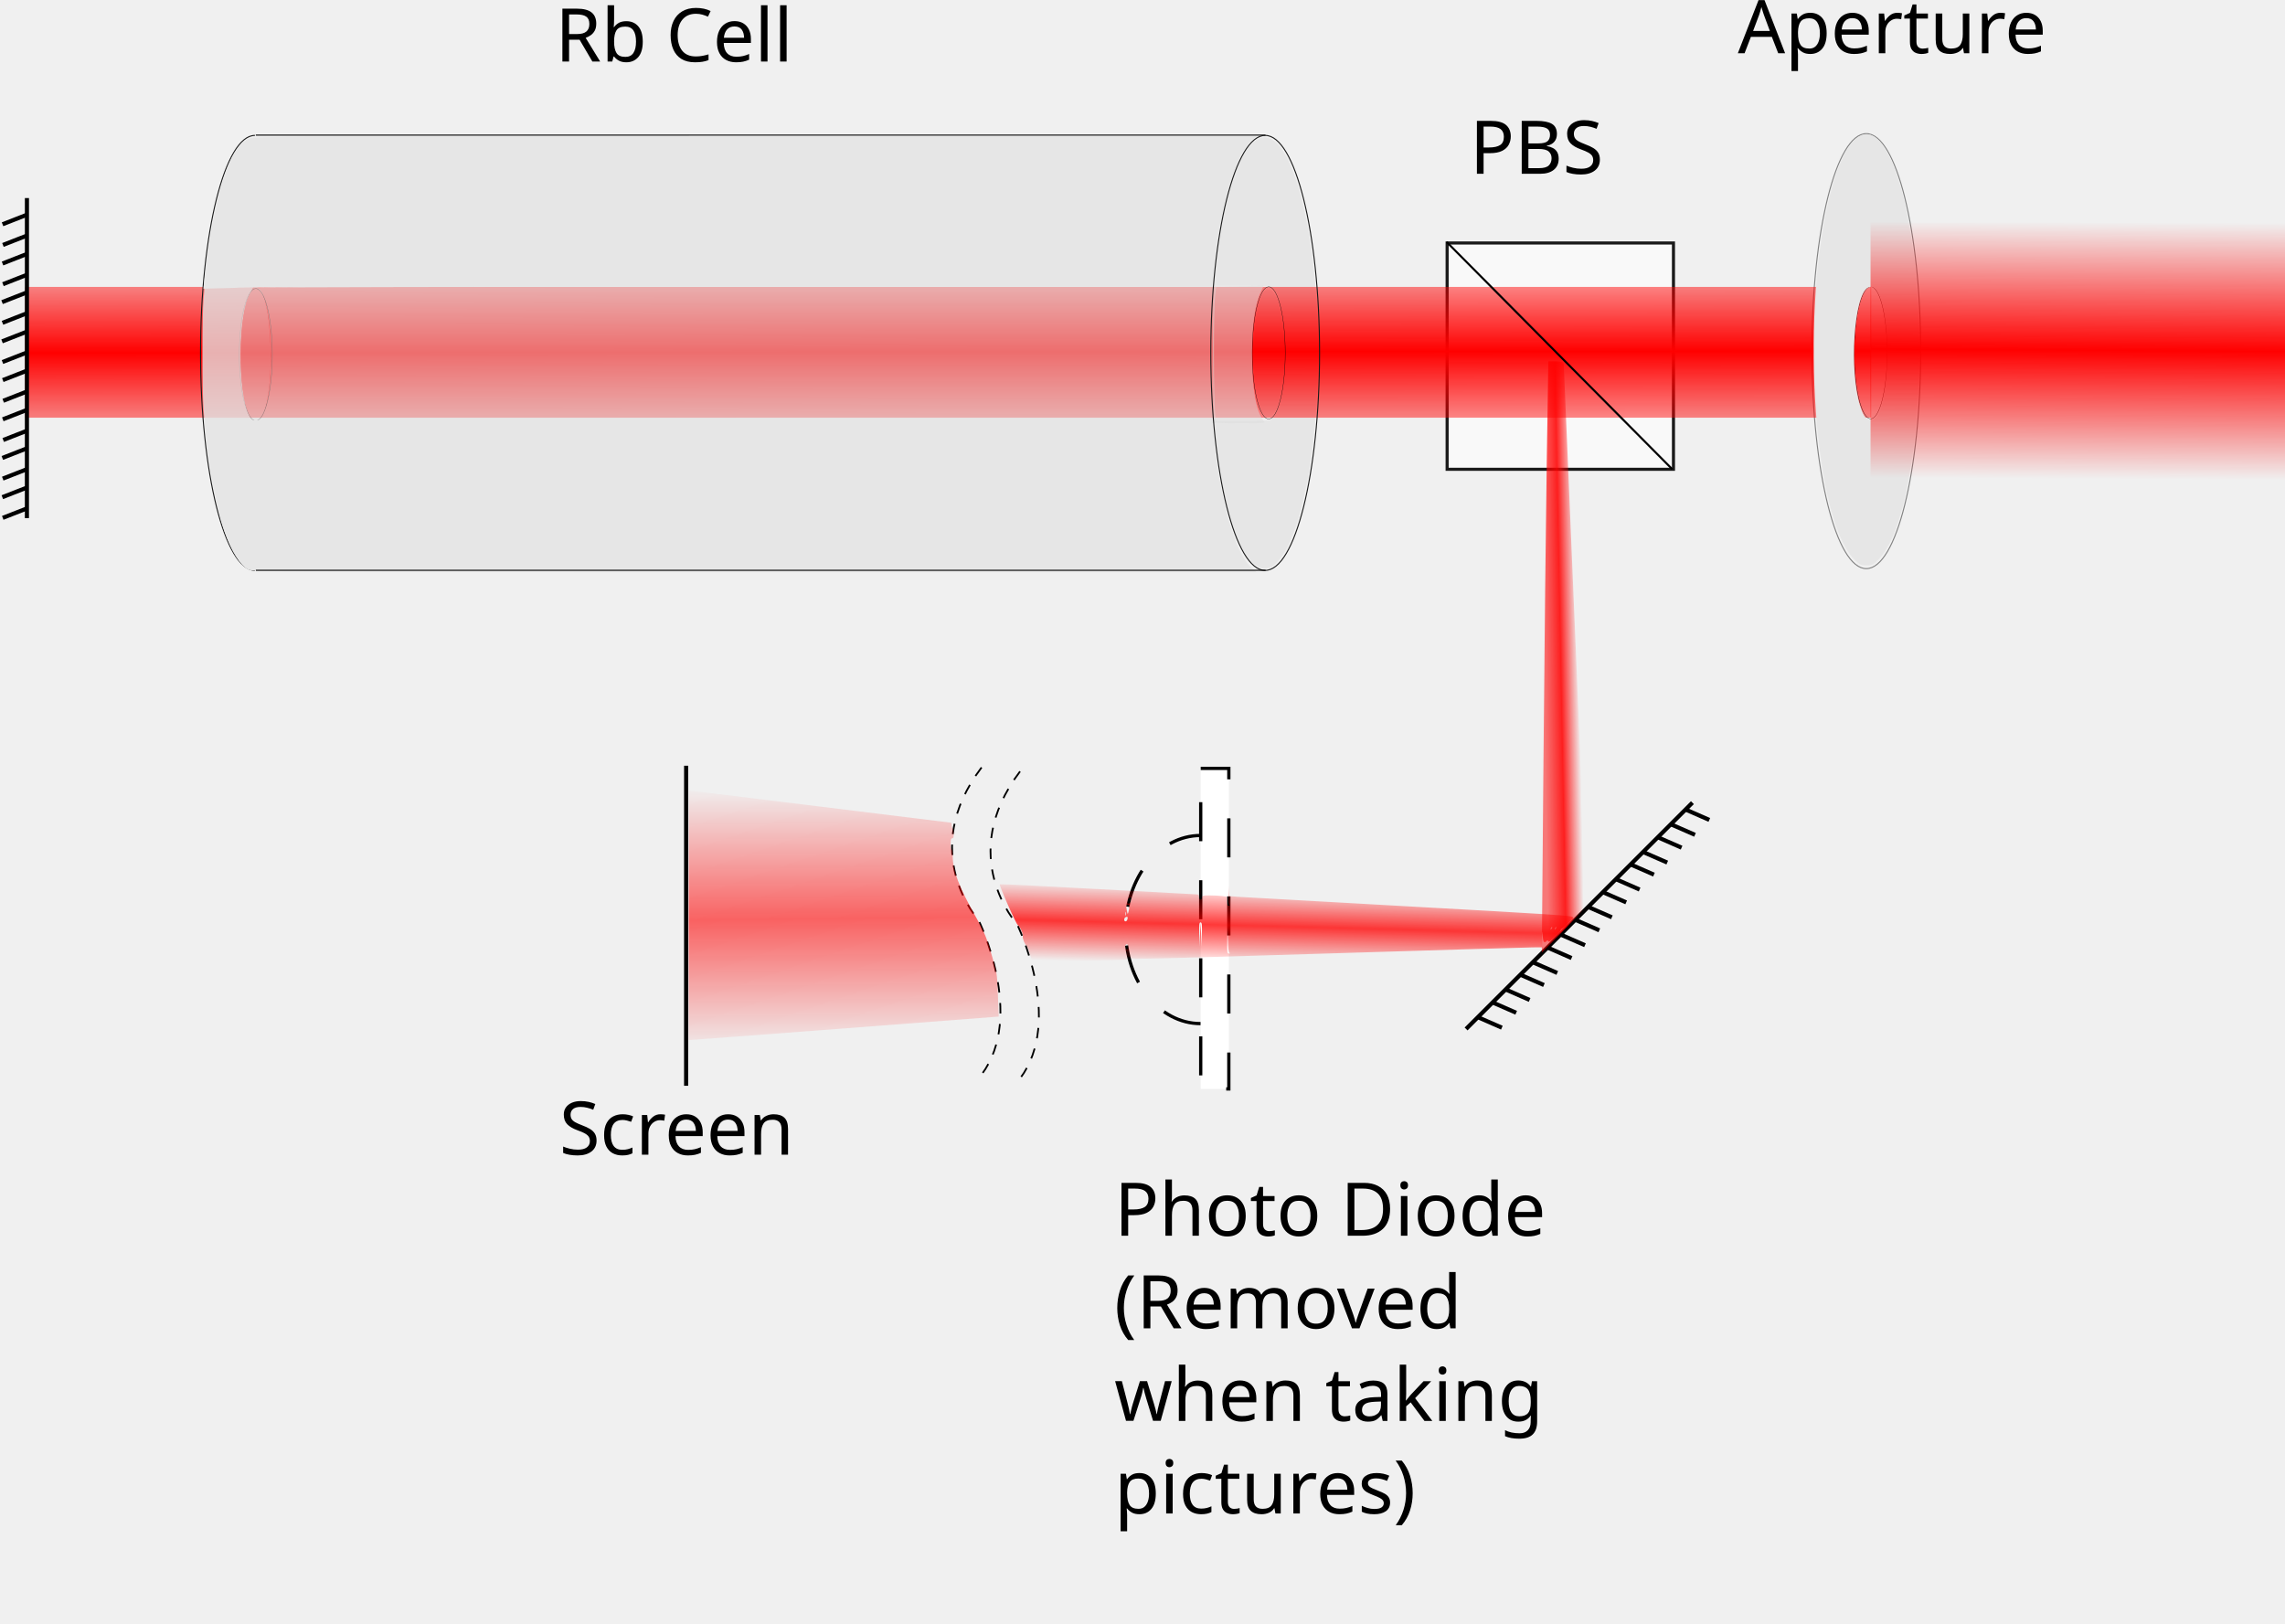
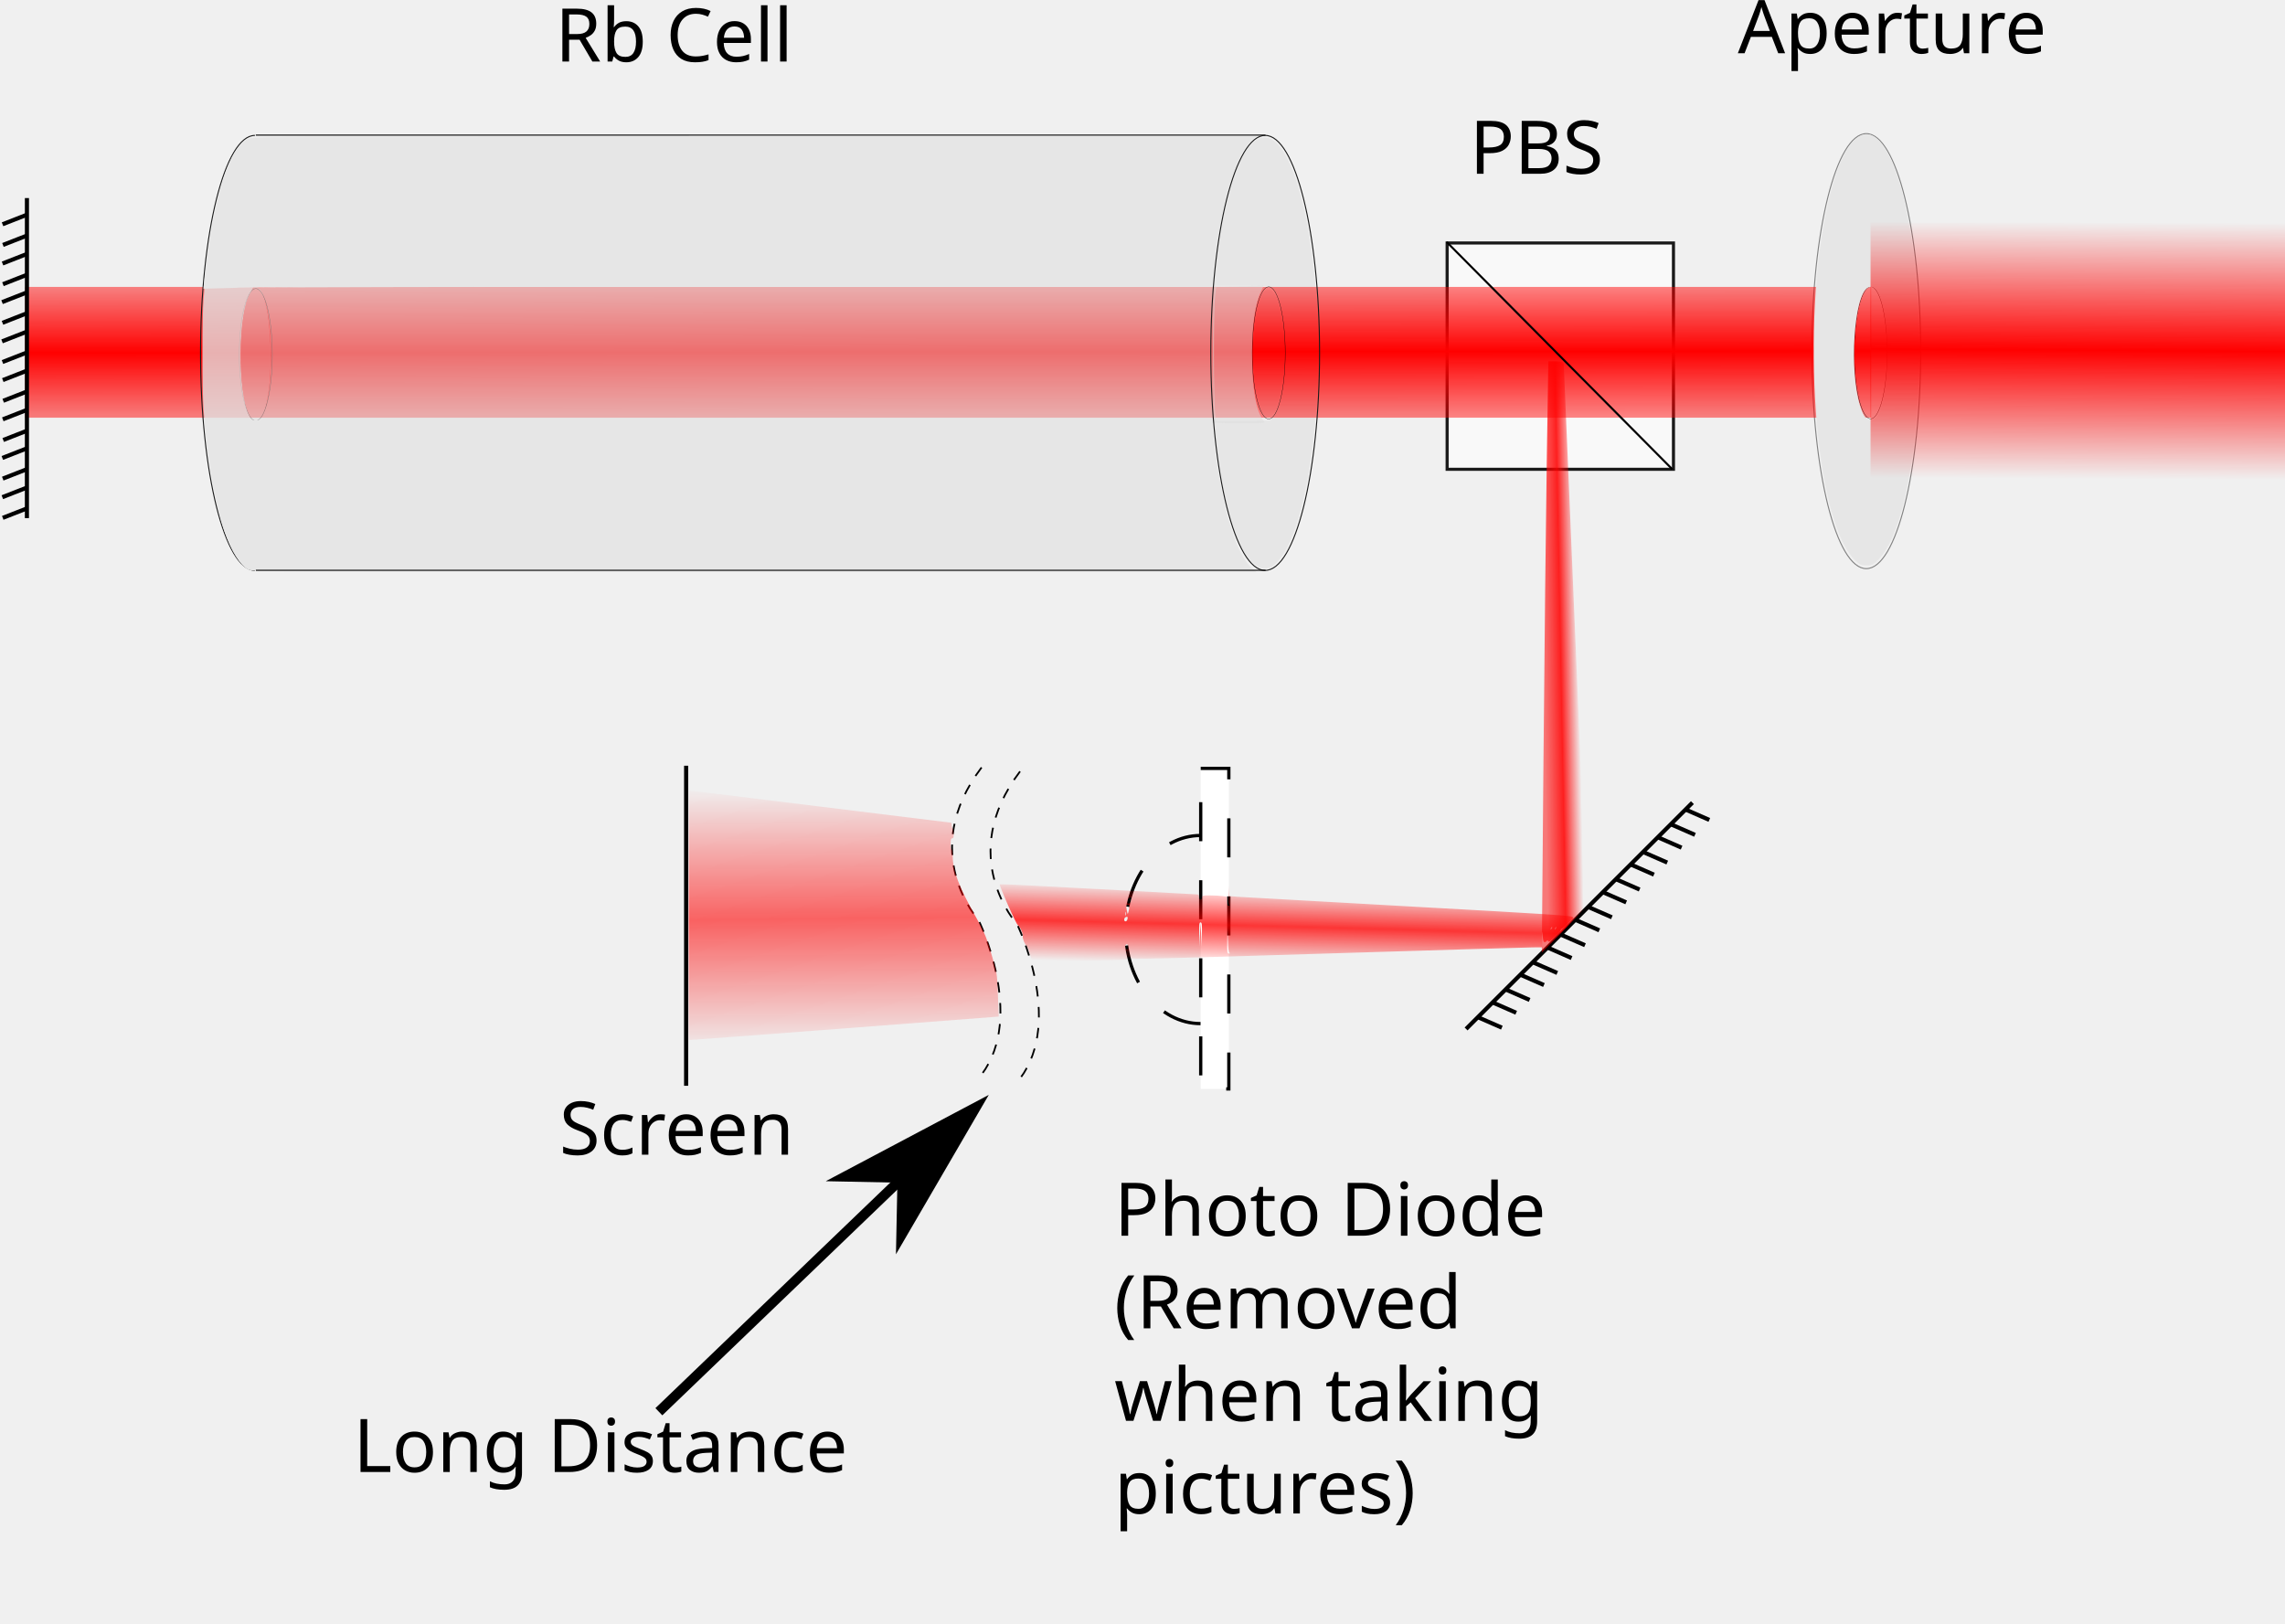
<svg xmlns="http://www.w3.org/2000/svg" xmlns:xlink="http://www.w3.org/1999/xlink" width="2221.073" height="1578.46" id="svg2" version="1.1">
  <defs id="defs4">
+     <marker orient="auto" refY="0.0" refX="0.0" id="Arrow1Lend" style="overflow:visible;">
+       <path id="path6371" d="M 0.0,0.0 L 5.0,-5.0 L -12.5,0.0 L 5.0,5.0 L 0.0,0.0 z " style="fill-rule:evenodd;stroke:#000000;stroke-width:1.0pt;" transform="scale(0.8) rotate(180) translate(12.5,0)" />
+     </marker>
    <linearGradient id="linearGradient6118">
      <stop style="stop-color:#ff0000;stop-opacity:0.498;" offset="0" id="stop6126" />
      <stop style="stop-color:#ff0000;stop-opacity:0.873;" offset="0.5" id="stop6122" />
      <stop id="stop6124" offset="1" style="stop-color:#ff0000;stop-opacity:0;" />
    </linearGradient>
    <linearGradient id="linearGradient6110">
      <stop style="stop-color:#ff0000;stop-opacity:0;" offset="0" id="stop6112" />
      <stop id="stop6114" offset="0.5" style="stop-color:#ff0000;stop-opacity:0.78;" />
      <stop style="stop-color:#ff0000;stop-opacity:0;" offset="1" id="stop6116" />
    </linearGradient>
    <linearGradient id="linearGradient6102">
      <stop style="stop-color:#ff0000;stop-opacity:0;" offset="0" id="stop6104" />
      <stop id="stop6106" offset="0.5" style="stop-color:#ff0000;stop-opacity:0.593;" />
      <stop style="stop-color:#ff0000;stop-opacity:0;" offset="1" id="stop6108" />
    </linearGradient>
    <linearGradient id="linearGradient5999">
      <stop style="stop-color:#ff0000;stop-opacity:0;" offset="0" id="stop6001" />
      <stop id="stop6003" offset="0.567" style="stop-color:#ff0000;stop-opacity:1;" />
      <stop style="stop-color:#ff0000;stop-opacity:0;" offset="1" id="stop6005" />
    </linearGradient>
    <linearGradient id="linearGradient5910">
      <stop id="stop5912" offset="0" style="stop-color:#ff0000;stop-opacity:0;" />
      <stop style="stop-color:#ff0000;stop-opacity:1;" offset="0.5" id="stop5914" />
      <stop id="stop5916" offset="1" style="stop-color:#ff0000;stop-opacity:0;" />
    </linearGradient>
    <linearGradient id="linearGradient5865">
      <stop style="stop-color:#ff0000;stop-opacity:0;" offset="0" id="stop5867" />
      <stop id="stop5871" offset="0.5" style="stop-color:#ff0000;stop-opacity:1;" />
      <stop style="stop-color:#ff0000;stop-opacity:0;" offset="1" id="stop5869" />
    </linearGradient>
    <linearGradient xlink:href="#linearGradient5865" id="linearGradient5845" x1="827.143" y1="483.076" x2="828.571" y2="233.076" gradientUnits="userSpaceOnUse" gradientTransform="translate(-4.714286,-0.7142857)" />
    <linearGradient xlink:href="#linearGradient5865-1" id="linearGradient5845-5" x1="827.143" y1="483.076" x2="828.571" y2="233.076" gradientUnits="userSpaceOnUse" />
    <linearGradient id="linearGradient5865-1">
      <stop style="stop-color:#ff0000;stop-opacity:0;" offset="0" id="stop5867-2" />
      <stop id="stop5871-5" offset="0.5" style="stop-color:#ff0000;stop-opacity:1;" />
      <stop style="stop-color:#ff0000;stop-opacity:0;" offset="1" id="stop5869-1" />
    </linearGradient>
    <linearGradient gradientTransform="matrix(4.453901,0,0,0.5085714,-3934.949,176.7432)" y2="120.717" x2="822.857" y1="595.436" x1="827.143" gradientUnits="userSpaceOnUse" id="linearGradient5889" xlink:href="#linearGradient5910" />
    <linearGradient xlink:href="#linearGradient6118" id="linearGradient6019" x1="288.124" y1="684.825" x2="320.598" y2="684.111" gradientUnits="userSpaceOnUse" gradientTransform="matrix(1.08796,-5.6455514e-4,-0.00246422,1.105044,-16.81085,-101.2264)" />
    <linearGradient xlink:href="#linearGradient5865-4" id="linearGradient6019-5" x1="288.124" y1="684.825" x2="320.598" y2="684.111" gradientUnits="userSpaceOnUse" gradientTransform="matrix(1.08796,-5.6455514e-4,-0.00246422,1.105044,-22.87177,-96.1756)" />
    <linearGradient id="linearGradient5865-4">
      <stop style="stop-color:#ff0000;stop-opacity:0;" offset="0" id="stop5867-7" />
      <stop id="stop5871-3" offset="0.5" style="stop-color:#ff0000;stop-opacity:1;" />
      <stop style="stop-color:#ff0000;stop-opacity:0;" offset="1" id="stop5869-5" />
    </linearGradient>
    <linearGradient xlink:href="#linearGradient6110" id="linearGradient6084" x1="29.091" y1="878.18" x2="27.084" y2="955.962" gradientUnits="userSpaceOnUse" />
    <linearGradient xlink:href="#linearGradient6102" id="linearGradient6096" x1="-367.198" y1="786.152" x2="-363.907" y2="1044.752" gradientUnits="userSpaceOnUse" gradientTransform="translate(0,-6)" />
  </defs>
  <g id="layer1" transform="translate(1204.358,-16.7236)">
    <path style="fill:none;stroke:#808080;stroke-width:1px;stroke-linecap:butt;stroke-linejoin:miter;stroke-opacity:1" id="path3004" d="m 668.571,358.076 c 0,116.769 -23.665,211.429 -52.857,211.429 -29.192,0 -52.857,-94.66 -52.857,-211.429 0,-116.769 23.665,-211.429 52.857,-211.429 29.192,0 52.857,94.66 52.857,211.429 z" transform="translate(-6,0)" />
    <rect style="fill:#f9f9f9;stroke:#1a1a1a;stroke-width:3;stroke-miterlimit:4;stroke-dasharray:none" id="rect3885" width="220" height="220" x="202.286" y="252.934" />
    <path style="fill:#e6e6e6;stroke:none" d="m 24.409,419.454 c -6.972,-8.864 -10.639,-33.76 -9.72,-66.008 1.006,-35.338 6.014,-55.255 13.892,-55.255 8.587,0 14.624,25.187 14.724,61.429 0.085,30.842 -3.855,52.775 -10.843,60.357 -3.759,4.079 -4.47,4.033 -8.053,-0.522 l 0,0 z" id="path5971" />
    <path style="fill:#e6e6e6;stroke:none" d="M 19.885,568.347 C 6.523,562.595 -5.34,538.195 -14.153,498.33 -18.314,479.508 -24.288,439.719 -24.288,430.827 l 0,-4.779 28.344,0 c 18.527,0 28.034,-0.495 27.449,-1.429 -0.493,-0.786 -0.263,-1.429 0.51,-1.429 2.626,0 7.534,-12.452 9.923,-25.177 3.012,-16.046 3.348,-58.089 0.586,-73.395 -2.548,-14.12 -5.559,-22.844 -9.244,-26.786 -2.912,-3.115 -3.851,-3.214 -30.287,-3.214 l -27.282,0 0,-5.725 c 0,-3.149 1.336,-15.109 2.97,-26.578 8.042,-56.468 20.281,-93.963 34.929,-107.008 25.919,-23.083 51.316,35.639 60.87,140.74 2.262,24.879 2.262,102.264 0,127.143 -5.453,59.989 -16.234,106.765 -29.906,129.761 -4.707,7.917 -12.382,15.953 -15.236,15.953 -0.671,0 -2.088,0.298 -3.149,0.662 -1.061,0.364 -3.899,-0.185 -6.304,-1.221 l 0,0 z" id="path5973" />
    <rect style="fill:url(#linearGradient5889);fill-opacity:1;stroke:none" id="rect4395-5" width="1794.286" height="127.143" x="-1179.893" y="295.642" />
    <path transform="matrix(0.3038822,0,0,0.3038822,426.8954,250.7906)" style="fill:none;stroke:#000000;stroke-width:1px;stroke-linecap:butt;stroke-linejoin:miter;stroke-opacity:1" id="path3004-1" d="m 668.571,358.076 c 0,116.769 -23.665,211.429 -52.857,211.429 -29.192,0 -52.857,-94.66 -52.857,-211.429 0,-116.769 23.665,-211.429 52.857,-211.429 29.192,0 52.857,94.66 52.857,211.429 z" />
    <path style="fill:#e6e6e6;stroke:none;stroke-width:0.1;stroke-miterlimit:4;stroke-dasharray:none" d="m 597.572,559.99 c -38.211,-39.88 -51.831,-227.897 -25.05,-345.799 8.668,-38.158 19.762,-60.554 32.667,-65.946 15.455,-6.458 31.148,18.184 41.997,65.946 26.782,117.902 13.162,305.92 -25.05,345.799 -5.365,5.599 -6.807,6.344 -12.282,6.344 -5.476,0 -6.918,-0.745 -12.282,-6.344 z m 22.613,-138.299 c 6.565,-10.106 10.213,-32.611 10.132,-62.5 -0.116,-42.626 -8.082,-68.719 -19.168,-62.785 -13.511,7.231 -18.244,80.698 -7.403,114.928 3.27,10.327 5.755,13.571 10.395,13.571 2.533,0 4.709,-1.157 6.045,-3.214 l 0,0 z" id="path5924" />
    <path transform="translate(-1572.286,1.714277)" style="fill:none;stroke:#1a1a1a;stroke-width:1px;stroke-linecap:butt;stroke-linejoin:miter;stroke-opacity:1" id="path3004-7-3" d="m 615.714,569.505 c -29.192,0 -52.857,-94.66 -52.857,-211.429 0,-116.769 23.665,-211.429 52.857,-211.429 0,0 0,0 10e-6,0" />
    <path style="fill:none;stroke:#000000;stroke-width:1px;stroke-linecap:butt;stroke-linejoin:miter;stroke-opacity:1" d="m -955.714,148.076 981.429,1e-5" id="path3847" />
    <path style="fill:none;stroke:none" d="m -956.016,359.727 0,-210 374.922,0 374.922,0 0.535,6.786 0.535,6.786 0.258,-6.786 0.258,-6.786 110.085,0 110.085,0 -5.734,6.8 c -10.969,13.009 -19.343,35.563 -26.382,71.057 -8.345,42.081 -11.206,75.814 -11.206,132.143 0,57.779 3.123,93.316 11.925,135.714 7.093,34.166 14.785,54.328 25.748,67.5 l 5.648,6.786 -110.07,0 -110.07,0 -0.387,-63.214 -0.387,-63.214 -0.342,63.214 -0.342,63.214 -375,0 -375,0 0,-210 z" id="path3875" />
    <path style="fill:none;stroke:none" d="m -956.016,359.727 0,-210 374.901,0 374.901,0 0.619,3.214 0.619,3.214 0.195,-3.214 0.195,-3.214 110.111,0 110.111,0 -5.216,6.071 c -16.934,19.711 -29.815,68.42 -35.795,135.357 -2.484,27.797 -2.859,103.13 -0.651,130.714 5.559,69.456 18.968,121.344 36.715,142.078 l 4.947,5.78 -110.071,0 -110.071,0 -0.441,-19.643 -0.441,-19.643 -0.313,19.643 -0.313,19.643 -375,0 -375,0 0,-210 z" id="path3877" />
    <path style="fill:none;stroke:none" d="m -956.016,359.727 0,-210 374.881,0 c 298.568,0 375.028,0.364 375.601,1.786 0.576,1.429 0.743,1.429 0.833,0 0.089,-1.412 23.155,-1.786 110.261,-1.786 l 110.148,0 -4.34,4.943 c -18.072,20.583 -32.229,75.525 -37.378,145.057 -1.86,25.124 -1.84,96.99 0.034,121.5 5.252,68.667 19.424,123.147 37.343,143.557 l 4.34,4.943 -110.07,0 -110.07,0 -0.535,-6.786 -0.535,-6.786 -0.258,6.786 -0.257,6.786 -375,0 -375,0 0,-210 z" id="path3879" />
    <path style="fill:none;stroke:none" d="m 17.366,566.811 c -35.252,-22.585 -54.397,-187.845 -36.186,-312.354 7.246,-49.543 18.562,-83.891 32.295,-98.03 8.511,-8.762 15.503,-8.815 23.89,-0.179 36.742,37.832 51.521,215.116 27.918,334.906 -5.005,25.401 -9.871,41.138 -17.451,56.429 -10.041,20.257 -19.521,26.24 -30.467,19.227 l 0,0 z" id="path3883" />
    <path style="fill:none;stroke:#000000;stroke-width:2;stroke-linecap:butt;stroke-linejoin:miter;stroke-opacity:1;stroke-miterlimit:4;stroke-dasharray:none" d="M 421.028,472.761 201.829,251.963" id="path3889" />
    <path style="fill:none;stroke:#000000;stroke-width:4;stroke-linecap:butt;stroke-linejoin:miter;stroke-miterlimit:4;stroke-opacity:1;stroke-dasharray:none" d="m 440.714,797.005 -220,220" id="path3889-5" />
    <path style="fill:none;stroke:#000000;stroke-width:4;stroke-linecap:butt;stroke-linejoin:miter;stroke-miterlimit:4;stroke-opacity:1;stroke-dasharray:none" d="m 434.286,803.791 22.857,10" id="path3909" />
    <path style="fill:none;stroke:#000000;stroke-width:4;stroke-linecap:butt;stroke-linejoin:miter;stroke-miterlimit:4;stroke-opacity:1;stroke-dasharray:none" d="m 420.357,818.291 22.857,10" id="path3909-92" />
    <path style="fill:none;stroke:#000000;stroke-width:4;stroke-linecap:butt;stroke-linejoin:miter;stroke-miterlimit:4;stroke-opacity:1;stroke-dasharray:none" d="m 407.321,830.755 22.857,10" id="path3909-9" />
    <path style="fill:none;stroke:#000000;stroke-width:4;stroke-linecap:butt;stroke-linejoin:miter;stroke-miterlimit:4;stroke-opacity:1;stroke-dasharray:none" d="m 393.393,845.255 22.857,10" id="path3909-92-5" />
    <path style="fill:none;stroke:#000000;stroke-width:4;stroke-linecap:butt;stroke-linejoin:miter;stroke-miterlimit:4;stroke-opacity:1;stroke-dasharray:none" d="m 380.446,856.987 22.857,10" id="path3909-4" />
    <path style="fill:none;stroke:#000000;stroke-width:4;stroke-linecap:butt;stroke-linejoin:miter;stroke-miterlimit:4;stroke-opacity:1;stroke-dasharray:none" d="m 366.518,871.487 22.857,10" id="path3909-92-8" />
    <path style="fill:none;stroke:#000000;stroke-width:4;stroke-linecap:butt;stroke-linejoin:miter;stroke-miterlimit:4;stroke-opacity:1;stroke-dasharray:none" d="m 353.482,883.951 22.857,10" id="path3909-9-0" />
    <path style="fill:none;stroke:#000000;stroke-width:4;stroke-linecap:butt;stroke-linejoin:miter;stroke-miterlimit:4;stroke-opacity:1;stroke-dasharray:none" d="m 339.554,898.451 22.857,10" id="path3909-92-5-1" />
    <path style="fill:none;stroke:#000000;stroke-width:4;stroke-linecap:butt;stroke-linejoin:miter;stroke-miterlimit:4;stroke-opacity:1;stroke-dasharray:none" d="m 327.366,911.103 22.857,10" id="path3909-1" />
    <path style="fill:none;stroke:#000000;stroke-width:4;stroke-linecap:butt;stroke-linejoin:miter;stroke-miterlimit:4;stroke-opacity:1;stroke-dasharray:none" d="m 313.437,925.603 22.857,10" id="path3909-92-0" />
    <path style="fill:none;stroke:#000000;stroke-width:4;stroke-linecap:butt;stroke-linejoin:miter;stroke-miterlimit:4;stroke-opacity:1;stroke-dasharray:none" d="m 300.402,938.068 22.857,10" id="path3909-9-2" />
    <path style="fill:none;stroke:#000000;stroke-width:4;stroke-linecap:butt;stroke-linejoin:miter;stroke-miterlimit:4;stroke-opacity:1;stroke-dasharray:none" d="m 286.473,952.567 22.857,10" id="path3909-92-5-4" />
    <path style="fill:none;stroke:#000000;stroke-width:4;stroke-linecap:butt;stroke-linejoin:miter;stroke-miterlimit:4;stroke-opacity:1;stroke-dasharray:none" d="m 273.527,964.3 22.857,10" id="path3909-4-9" />
    <path style="fill:none;stroke:#000000;stroke-width:4;stroke-linecap:butt;stroke-linejoin:miter;stroke-miterlimit:4;stroke-opacity:1;stroke-dasharray:none" d="m 259.598,978.8 22.857,10" id="path3909-92-8-5" />
    <path style="fill:none;stroke:#000000;stroke-width:4;stroke-linecap:butt;stroke-linejoin:miter;stroke-miterlimit:4;stroke-opacity:1;stroke-dasharray:none" d="m 246.562,991.264 22.857,10" id="path3909-9-0-9" />
    <path style="fill:none;stroke:#000000;stroke-width:4;stroke-linecap:butt;stroke-linejoin:miter;stroke-miterlimit:4;stroke-opacity:1;stroke-dasharray:none" d="m 232.634,1005.764 22.857,10" id="path3909-92-5-1-7" />
    <rect style="fill:#ffffff;stroke:#000000;stroke-width:3.162;stroke-miterlimit:4;stroke-dasharray:37.944,37.944;stroke-dashoffset:0" id="rect4105" width="27.33" height="311.616" x="-37.237" y="763.697" />
    <path style="fill:none;stroke:#000000;stroke-width:3.162;stroke-miterlimit:4;stroke-dasharray:37.944,37.944;stroke-dashoffset:0" id="path4287" d="m -31.429,1013.791 c -40.238,0 -72.857,-40.934 -72.857,-91.429 0,-50.495 32.619,-91.429 72.857,-91.429 1e-6,0 3e-6,0 4e-6,0" transform="translate(-6,-2)" />
    <path style="fill:none;stroke:#000000;stroke-width:4;stroke-linecap:butt;stroke-linejoin:miter;stroke-miterlimit:4;stroke-opacity:1;stroke-dasharray:none" d="m -1178.2,520.403 0.018,-311.127" id="path3889-5-8" />
    <path style="fill:none;stroke:#000000;stroke-width:4;stroke-linecap:butt;stroke-linejoin:miter;stroke-miterlimit:4;stroke-opacity:1;stroke-dasharray:none" d="m -1178.452,511.059 -23.234,9.09" id="path3909-8" />
    <path style="fill:none;stroke:#000000;stroke-width:4;stroke-linecap:butt;stroke-linejoin:miter;stroke-miterlimit:4;stroke-opacity:1;stroke-dasharray:none" d="m -1178.855,490.957 -23.234,9.09" id="path3909-92-2" />
    <path style="fill:none;stroke:#000000;stroke-width:4;stroke-linecap:butt;stroke-linejoin:miter;stroke-miterlimit:4;stroke-opacity:1;stroke-dasharray:none" d="m -1178.45,472.926 -23.234,9.09" id="path3909-9-8" />
    <path style="fill:none;stroke:#000000;stroke-width:4;stroke-linecap:butt;stroke-linejoin:miter;stroke-miterlimit:4;stroke-opacity:1;stroke-dasharray:none" d="m -1178.853,452.824 -23.234,9.09" id="path3909-92-5-47" />
    <path style="fill:none;stroke:#000000;stroke-width:4;stroke-linecap:butt;stroke-linejoin:miter;stroke-miterlimit:4;stroke-opacity:1;stroke-dasharray:none" d="m -1177.993,435.374 -23.234,9.09" id="path3909-4-8" />
    <path style="fill:none;stroke:#000000;stroke-width:4;stroke-linecap:butt;stroke-linejoin:miter;stroke-miterlimit:4;stroke-opacity:1;stroke-dasharray:none" d="m -1178.396,415.272 -23.234,9.09" id="path3909-92-8-0" />
    <path style="fill:none;stroke:#000000;stroke-width:4;stroke-linecap:butt;stroke-linejoin:miter;stroke-miterlimit:4;stroke-opacity:1;stroke-dasharray:none" d="m -1177.991,397.241 -23.234,9.09" id="path3909-9-0-5" />
    <path style="fill:none;stroke:#000000;stroke-width:4;stroke-linecap:butt;stroke-linejoin:miter;stroke-miterlimit:4;stroke-opacity:1;stroke-dasharray:none" d="m -1178.394,377.138 -23.234,9.09" id="path3909-92-5-1-1" />
    <path style="fill:none;stroke:#000000;stroke-width:4;stroke-linecap:butt;stroke-linejoin:miter;stroke-miterlimit:4;stroke-opacity:1;stroke-dasharray:none" d="m -1178.721,359.574 -23.234,9.09" id="path3909-1-1" />
    <path style="fill:none;stroke:#000000;stroke-width:4;stroke-linecap:butt;stroke-linejoin:miter;stroke-miterlimit:4;stroke-opacity:1;stroke-dasharray:none" d="m -1179.124,339.472 -23.234,9.09" id="path3909-92-0-6" />
    <path style="fill:none;stroke:#000000;stroke-width:4;stroke-linecap:butt;stroke-linejoin:miter;stroke-miterlimit:4;stroke-opacity:1;stroke-dasharray:none" d="m -1178.719,321.441 -23.234,9.09" id="path3909-9-2-9" />
    <path style="fill:none;stroke:#000000;stroke-width:4;stroke-linecap:butt;stroke-linejoin:miter;stroke-miterlimit:4;stroke-opacity:1;stroke-dasharray:none" d="m -1179.122,301.339 -23.234,9.09" id="path3909-92-5-4-0" />
    <path style="fill:none;stroke:#000000;stroke-width:4;stroke-linecap:butt;stroke-linejoin:miter;stroke-miterlimit:4;stroke-opacity:1;stroke-dasharray:none" d="m -1178.262,283.889 -23.234,9.09" id="path3909-4-9-3" />
    <path style="fill:none;stroke:#000000;stroke-width:4;stroke-linecap:butt;stroke-linejoin:miter;stroke-miterlimit:4;stroke-opacity:1;stroke-dasharray:none" d="m -1178.665,263.787 -23.234,9.09" id="path3909-92-8-5-0" />
    <path style="fill:none;stroke:#000000;stroke-width:4;stroke-linecap:butt;stroke-linejoin:miter;stroke-miterlimit:4;stroke-opacity:1;stroke-dasharray:none" d="m -1178.26,245.755 -23.234,9.09" id="path3909-9-0-9-2" />
    <path style="fill:none;stroke:#000000;stroke-width:4;stroke-linecap:butt;stroke-linejoin:miter;stroke-miterlimit:4;stroke-opacity:1;stroke-dasharray:none" d="m -1178.663,225.653 -23.234,9.09" id="path3909-92-5-1-7-4" />
    <path style="fill:none;stroke:#000000;stroke-width:1.7;stroke-linecap:butt;stroke-linejoin:miter;stroke-miterlimit:4;stroke-opacity:1;stroke-dasharray:10.2, 10.2;stroke-dashoffset:0" d="m -212.857,766.648 c -62.857,82.857 -2.857,148.571 -2.857,148.571 0,0 45.714,92.857 2.857,150" id="path4357" />
    <path style="fill:none;stroke:#000000;stroke-width:1.7;stroke-linecap:butt;stroke-linejoin:miter;stroke-miterlimit:4;stroke-opacity:1;stroke-dasharray:10.2, 10.2;stroke-dashoffset:0" d="m -250.247,762.791 c -62.857,82.857 -2.857,148.571 -2.857,148.571 0,0 45.714,92.857 2.857,150" id="path4357-8" />
    <path style="fill:none;stroke:#000000;stroke-width:4;stroke-linecap:butt;stroke-linejoin:miter;stroke-miterlimit:4;stroke-opacity:1;stroke-dasharray:none" d="m -537.438,1072.211 0.018,-311.127" id="path3889-5-8-8" />
    <rect style="fill:url(#linearGradient5845);fill-opacity:1;stroke:none" id="rect4395" width="402.857" height="250" x="613.857" y="233.076" />
    <path transform="matrix(0.3038822,0,0,0.3038822,-158.2475,250.9777)" style="fill:none;stroke:#000000;stroke-width:1px;stroke-linecap:butt;stroke-linejoin:miter;stroke-opacity:1" id="path3004-1-6" d="m 668.571,358.076 c 0,116.769 -23.665,211.429 -52.857,211.429 -29.192,0 -52.857,-94.66 -52.857,-211.429 0,-116.769 23.665,-211.429 52.857,-211.429 29.192,0 52.857,94.66 52.857,211.429 z" />
    <path transform="matrix(0.3038822,0,0,0.3038822,-1142.819,252.692)" style="fill:none;stroke:#000000;stroke-width:1px;stroke-linecap:butt;stroke-linejoin:miter;stroke-opacity:1" id="path3004-1-4" d="m 668.571,358.076 c 0,116.769 -23.665,211.429 -52.857,211.429 -29.192,0 -52.857,-94.66 -52.857,-211.429 0,-116.769 23.665,-211.429 52.857,-211.429 29.192,0 52.857,94.66 52.857,211.429 z" />
    <path style="fill:#dcdcdc;fill-opacity:0.502;stroke:none" d="m -949.187,420.925 c 5.461,-11.342 8.088,-30.397 8.087,-58.666 -10e-4,-34.572 -4.755,-59.489 -12.4,-64.992 -2.663,-1.917 52.268,-2.175 464.162,-2.175 l 467.182,0 -1.142,9.226 c -1.469,11.87 -1.454,102.297 0.019,114.405 l 1.123,9.226 -465.207,0 -465.207,0 3.383,-7.025 z" id="path5963" />
    <path style="fill:#e1e1e1;fill-opacity:0.784;stroke:none" d="m -1006.498,414.025 c -1.454,-18.457 -1.444,-91.308 0.015,-106.537 l 1.106,-11.548 23.711,0 23.711,0 -3.04,5.142 c -12.093,20.455 -12.62,96.609 -0.832,120.379 l 3.516,7.091 -23.521,0 -23.521,0 -1.145,-14.528 z" id="path5965" />
    <path style="fill:#dcdcdc;fill-opacity:0.502;stroke:none" d="m -959.012,426.208 c -12.082,-14.108 -15.434,-80.256 -5.863,-115.693 3.793,-14.044 9.478,-18.448 14.13,-10.945 11.387,18.366 13.093,92.429 2.732,118.634 -2.147,5.431 -5.941,10.701 -7.704,10.701 -0.542,0 -2.025,-1.214 -3.296,-2.697 z" id="path5967" />
    <path style="fill:#dcdcdc;fill-opacity:0.502;stroke:none" d="m -23.627,425.594 c -1.547,-3.745 -2.445,-99.412 -1.09,-116.131 l 1.143,-14.099 23.766,-0.406 23.766,-0.406 -2.779,5.836 c -5.468,11.481 -8.381,31.656 -8.491,58.792 -0.138,34.04 3.894,58.022 11.157,66.359 2.209,2.536 1.25,2.651 -22.044,2.651 -21.833,0 -24.465,-0.269 -25.427,-2.597 z" id="path5969" />
    <path style="fill:#e6e6e6;stroke:none" d="m -1005.728,289.604 c 9.308,-83.879 23.98,-130.341 43.654,-138.246 5.227,-2.1 48.944,-2.305 492.525,-2.305 l 486.789,0 -4.869,4.293 c -16.236,14.314 -30.959,66.32 -37.493,132.437 l -0.958,9.69 -454.794,0.003 c -250.137,9.7e-4 -470.751,0.429 -490.255,0.95 l -35.462,0.947 0.862,-7.768 0,2.4e-4 z" id="path5975" />
    <path style="fill:#e6e6e6;stroke:none" d="m -963.004,570.497 c -7.923,-4 -16.343,-17.585 -23.416,-37.781 -6.955,-19.858 -15.007,-62.847 -18.71,-99.886 l -0.768,-7.686 489.792,0 489.792,0 0.946,9.15 c 7.285,70.489 21.399,120.589 38.004,134.907 l 4.407,3.8 -487.61,-0.033 c -451.976,-0.031 -487.962,-0.211 -492.438,-2.471 z" id="path5977" />
    <path transform="translate(-590.2857,1.714277)" style="fill:none;stroke:#1a1a1a;stroke-width:1px;stroke-linecap:butt;stroke-linejoin:miter;stroke-opacity:1" id="path3004-7" d="m 668.571,358.076 c 0,116.769 -23.665,211.429 -52.857,211.429 -29.192,0 -52.857,-94.66 -52.857,-211.429 0,-116.769 23.665,-211.429 52.857,-211.429 29.192,0 52.857,94.66 52.857,211.429 z" />
    <path style="fill:none;stroke:#000000;stroke-width:1px;stroke-linecap:butt;stroke-linejoin:miter;stroke-opacity:1" d="m -955.628,571.123 981.429,10e-6" id="path3847-2" />
    <path style="fill:url(#linearGradient6019);fill-opacity:1;stroke:none" d="m 295.972,751.929 c 0.904,-104.985 2.331,-234.332 3.17,-287.439 l 1.525,-96.557 7.434,-0.004 c 4.416,-0.002 7.482,1.129 7.552,2.787 0.065,1.535 5.101,120.833 11.192,265.106 l 11.074,262.316 -21.795,22.337 -21.795,22.337 1.644,-190.882 0,0 z" id="path5989" />
    <path style="fill:url(#linearGradient6084);fill-opacity:1;stroke:none" d="m -201.449,949.801 c -0.537,-1.399 -1.768,-5.157 -2.735,-8.352 -0.967,-3.195 -2.124,-5.808 -2.571,-5.808 -1.189,0 -4.019,-7.245 -3.43,-8.78 0.684,-1.783 -2.929,-9.989 -4.697,-10.667 -1.626,-0.624 -18.556,-38.889 -17.62,-39.825 0.338,-0.338 43.014,1.734 94.835,4.604 51.822,2.87 95.244,5.207 96.495,5.194 1.757,-0.018 2.273,0.549 2.273,2.502 0,1.571 0.572,2.525 1.515,2.525 0.842,0 1.515,-0.898 1.515,-2.02 0,-1.837 0.673,-2.02 7.435,-2.02 4.089,0 9.544,0.289 12.122,0.642 l 4.687,0.642 0,4.408 c 0,3.555 0.342,4.393 1.768,4.329 1.056,-0.048 1.259,-0.285 0.505,-0.589 -0.922,-0.372 -1.209,-3.555 -1.062,-11.79 0.15,-8.447 0.288,-9.475 0.547,-4.092 l 0.346,7.188 8.292,0.621 c 4.561,0.342 79.422,4.548 166.359,9.349 138.395,7.642 158.218,8.933 159.281,10.374 0.855,1.158 0.887,1.762 0.109,2.038 -0.608,0.216 -3.088,2.375 -5.512,4.798 -2.423,2.423 -4.849,4.406 -5.39,4.406 -0.541,0 -0.984,0.581 -0.984,1.291 0,0.71 -0.795,2.051 -1.768,2.98 -0.972,0.929 -2.285,2.217 -2.918,2.862 -4.987,5.088 -6.67,6.229 -7.412,5.029 -0.555,-0.898 -0.983,-0.941 -1.473,-0.148 -0.38,0.615 -1.324,1.118 -2.098,1.118 -1.015,0 -1.507,-1.761 -1.766,-6.313 -0.309,-5.442 -0.386,-5.094 -0.553,2.525 l -0.195,8.839 -8.839,0.043 c -4.861,0.024 -94.525,2.695 -199.253,5.936 -172.533,5.339 -190.532,5.744 -191.676,4.309 -1.047,-1.312 -1.275,-1.334 -1.334,-0.128 -0.043,0.893 -0.406,0.675 -0.939,-0.565 -0.828,-1.928 -0.871,-1.916 -0.939,0.253 -0.063,2.028 -0.587,2.273 -4.869,2.27 -4.359,-0.003 -62.166,1.665 -79.776,2.301 -6.975,0.252 -7.341,0.151 -8.275,-2.28 l 0,0 z m 92.508,-8.352 c -0.28,-0.694 -0.51,-0.126 -0.51,1.263 0,1.389 0.229,1.957 0.51,1.263 0.28,-0.694 0.28,-1.831 0,-2.525 z m 2.02,0 c -0.28,-0.694 -0.51,-0.126 -0.51,1.263 0,1.389 0.229,1.957 0.51,1.263 0.28,-0.694 0.28,-1.831 0,-2.525 z m 97.603,1.462 c -0.813,-0.517 -1.337,-4.69 -1.552,-12.359 l -0.324,-11.579 -0.216,12.374 c -0.195,11.199 -0.048,12.373 1.552,12.359 1.22,-0.011 1.387,-0.257 0.54,-0.796 l 0,0 z m -98.272,-5.755 c 0,-1.571 -0.572,-2.525 -1.515,-2.525 -0.943,0 -1.515,0.954 -1.515,2.525 0,1.571 0.572,2.525 1.515,2.525 0.943,0 1.515,-0.954 1.515,-2.525 z m 70.781,-11.617 0.508,11.617 0.216,-11.869 c 0.181,-9.973 -0.026,-11.869 -1.299,-11.869 -1.272,0 -1.483,1.903 -1.314,11.869 l 0.201,11.869 0.589,-11.617 0.589,-11.617 0.508,11.617 0,0 z m 341.167,-7.603 c -0.311,-0.311 -0.876,0.25 -1.255,1.246 -0.548,1.44 -0.432,1.556 0.565,0.565 0.69,-0.685 1.001,-1.5 0.69,-1.811 z m 4.041,0 c -0.311,-0.311 -0.876,0.25 -1.255,1.246 -0.548,1.44 -0.432,1.556 0.565,0.565 0.69,-0.685 1.001,-1.5 0.69,-1.811 z m -416.777,-7.916 c 0.367,-1.921 0.095,-2.293 -1.397,-1.902 -2.145,0.561 -2.542,4.29 -0.456,4.29 0.769,0 1.603,-1.074 1.854,-2.387 z m -1.541,-6.432 c -0.256,-0.983 -0.483,-0.423 -0.503,1.243 -0.021,1.667 0.189,2.471 0.466,1.787 0.277,-0.684 0.294,-2.048 0.037,-3.03 l 5e-5,0 z m 3.24,-5.07 c 0.062,-1.392 -0.487,-2.273 -1.415,-2.273 -1.687,0 -1.842,1.178 -0.818,6.187 0.673,3.291 0.722,3.322 1.415,0.884 0.395,-1.389 0.763,-3.548 0.818,-4.798 z m 1.484,-5.556 c 0.888,-3.312 0.791,-3.788 -0.77,-3.788 -1.445,0 -2.633,2.09 -2.633,4.628 0,2.316 2.739,1.64 3.404,-0.84 z m 67.685,-13.385 c 0.002,-6.111 0.169,-8.481 0.37,-5.266 0.201,3.215 0.199,8.215 -0.004,11.112 -0.203,2.897 -0.368,0.266 -0.366,-5.845 z" id="path6068" />
    <path style="fill:url(#linearGradient6096);fill-opacity:1;stroke:none" d="m -534.884,906.407 c 0,-66.67 0.245,-121.218 0.545,-121.218 0.3,0 57.594,7.046 127.32,15.657 69.726,8.612 126.983,15.657 127.239,15.657 0.255,0 0.464,1.11 0.464,2.466 0,1.356 0.455,2.747 1.01,3.09 0.556,0.343 1.01,2.643 1.01,5.11 0,3.314 -0.396,4.486 -1.515,4.486 -1.163,0 -1.515,1.291 -1.515,5.556 0,3.056 0.455,5.556 1.01,5.556 0.556,0 1.011,2.61 1.011,5.808 0.003,14.465 5.975,30.238 22.664,59.856 8.839,15.687 11.345,22.052 17.297,43.937 3.233,11.885 3.247,12.004 4.091,34.892 l 0.654,17.719 -148.37,11.351 c -81.604,6.243 -149.393,11.338 -150.643,11.323 l -2.273,-0.029 0,-121.218 z" id="path6088" />
    <flowRoot xml:space="preserve" id="flowRoot6128" style="font-size:72px;font-style:normal;font-weight:normal;line-height:125%;letter-spacing:0px;word-spacing:0px;fill:#000000;fill-opacity:1;stroke:none;font-family:Sans">
      <flowRegion id="flowRegion6130">
        <rect id="rect6132" width="234.355" height="149.503" x="191.929" y="56.352" style="font-size:72px" />
      </flowRegion>
      <flowPara id="flowPara6134" />
    </flowRoot>
    <text xml:space="preserve" style="font-size:72px;font-style:normal;font-weight:normal;line-height:125%;letter-spacing:0px;word-spacing:0px;fill:#000000;fill-opacity:1;stroke:none;font-family:Sans" x="224.254" y="185.651" id="text6136">
      <tspan id="tspan6138" x="224.254" y="185.651" style="font-style:normal;font-variant:normal;font-weight:normal;font-stretch:normal;font-family:Droid Sans Fallback;-inkscape-font-specification:Droid Sans Fallback">PBS</tspan>
    </text>
    <flowRoot xml:space="preserve" id="flowRoot6140" style="font-size:72px;font-style:normal;font-weight:normal;line-height:125%;letter-spacing:0px;word-spacing:0px;fill:#000000;fill-opacity:1;stroke:none;font-family:Sans">
      <flowRegion id="flowRegion6142">
        <rect id="rect6144" width="327.289" height="177.787" x="-105.056" y="1129.134" />
      </flowRegion>
      <flowPara id="flowPara6146">PhotoDiod</flowPara>
      <flowPara id="flowPara6148" />
      <flowPara id="flowPara6150" />
    </flowRoot>
    <text xml:space="preserve" style="font-size:72px;font-style:normal;font-variant:normal;font-weight:normal;font-stretch:normal;line-height:125%;letter-spacing:0px;word-spacing:0px;fill:#000000;fill-opacity:1;stroke:none;font-family:Droid Sans Fallback;-inkscape-font-specification:Droid Sans Fallback" x="-121.218" y="1218.027" id="text6152">
      <tspan x="-121.218" y="1218.027" id="tspan6156">Photo Diode</tspan>
      <tspan x="-121.218" y="1308.027" id="tspan6170">(Removed</tspan>
      <tspan x="-121.218" y="1398.027" id="tspan6172">when taking</tspan>
      <tspan x="-121.218" y="1488.027" id="tspan6174">pictures)</tspan>
    </text>
    <text xml:space="preserve" style="font-size:72px;font-style:normal;font-variant:normal;font-weight:normal;font-stretch:normal;line-height:125%;letter-spacing:0px;word-spacing:0px;fill:#000000;fill-opacity:1;stroke:none;font-family:Droid Sans Fallback;-inkscape-font-specification:Droid Sans Fallback" x="-660.64" y="1139.235" id="text6158">
      <tspan id="tspan6160" x="-660.64" y="1139.235">Screen</tspan>
    </text>
    <text xml:space="preserve" style="font-size:72px;font-style:normal;font-variant:normal;font-weight:normal;font-stretch:normal;line-height:125%;letter-spacing:0px;word-spacing:0px;fill:#000000;fill-opacity:1;stroke:none;font-family:Droid Sans Fallback;-inkscape-font-specification:Droid Sans Fallback" x="-664.68" y="76.555" id="text6162">
      <tspan id="tspan6164" x="-664.68" y="76.555">Rb Cell</tspan>
    </text>
    <text xml:space="preserve" style="font-size:72px;font-style:normal;font-variant:normal;font-weight:normal;font-stretch:normal;line-height:125%;letter-spacing:0px;word-spacing:0px;fill:#000000;fill-opacity:1;stroke:none;font-family:Droid Sans Fallback;-inkscape-font-specification:Droid Sans Fallback" x="484.873" y="68.474" id="text6166">
      <tspan id="tspan6168" x="484.873" y="68.474">Aperture</tspan>
    </text>
+     <text xml:space="preserve" style="font-size:72px;font-style:normal;font-variant:normal;font-weight:normal;font-stretch:normal;line-height:125%;letter-spacing:0px;word-spacing:0px;fill:#000000;fill-opacity:1;stroke:none;font-family:Droid Sans Fallback;-inkscape-font-specification:Droid Sans Fallback" x="-860.906" y="1447.701" id="text6178">
+       <tspan id="tspan6180" x="-860.906" y="1447.701">Long Distance</tspan>
+     </text>
+     <path style="fill:none;stroke:#000000;stroke-width:9.7;stroke-linecap:butt;stroke-linejoin:miter;stroke-miterlimit:0;stroke-opacity:1;stroke-dasharray:none;marker-start:none;marker-end:url(#Arrow1Lend)" d="m -563.922,1389.112 307.086,-294.965" id="path6182" />
  </g>
</svg>
